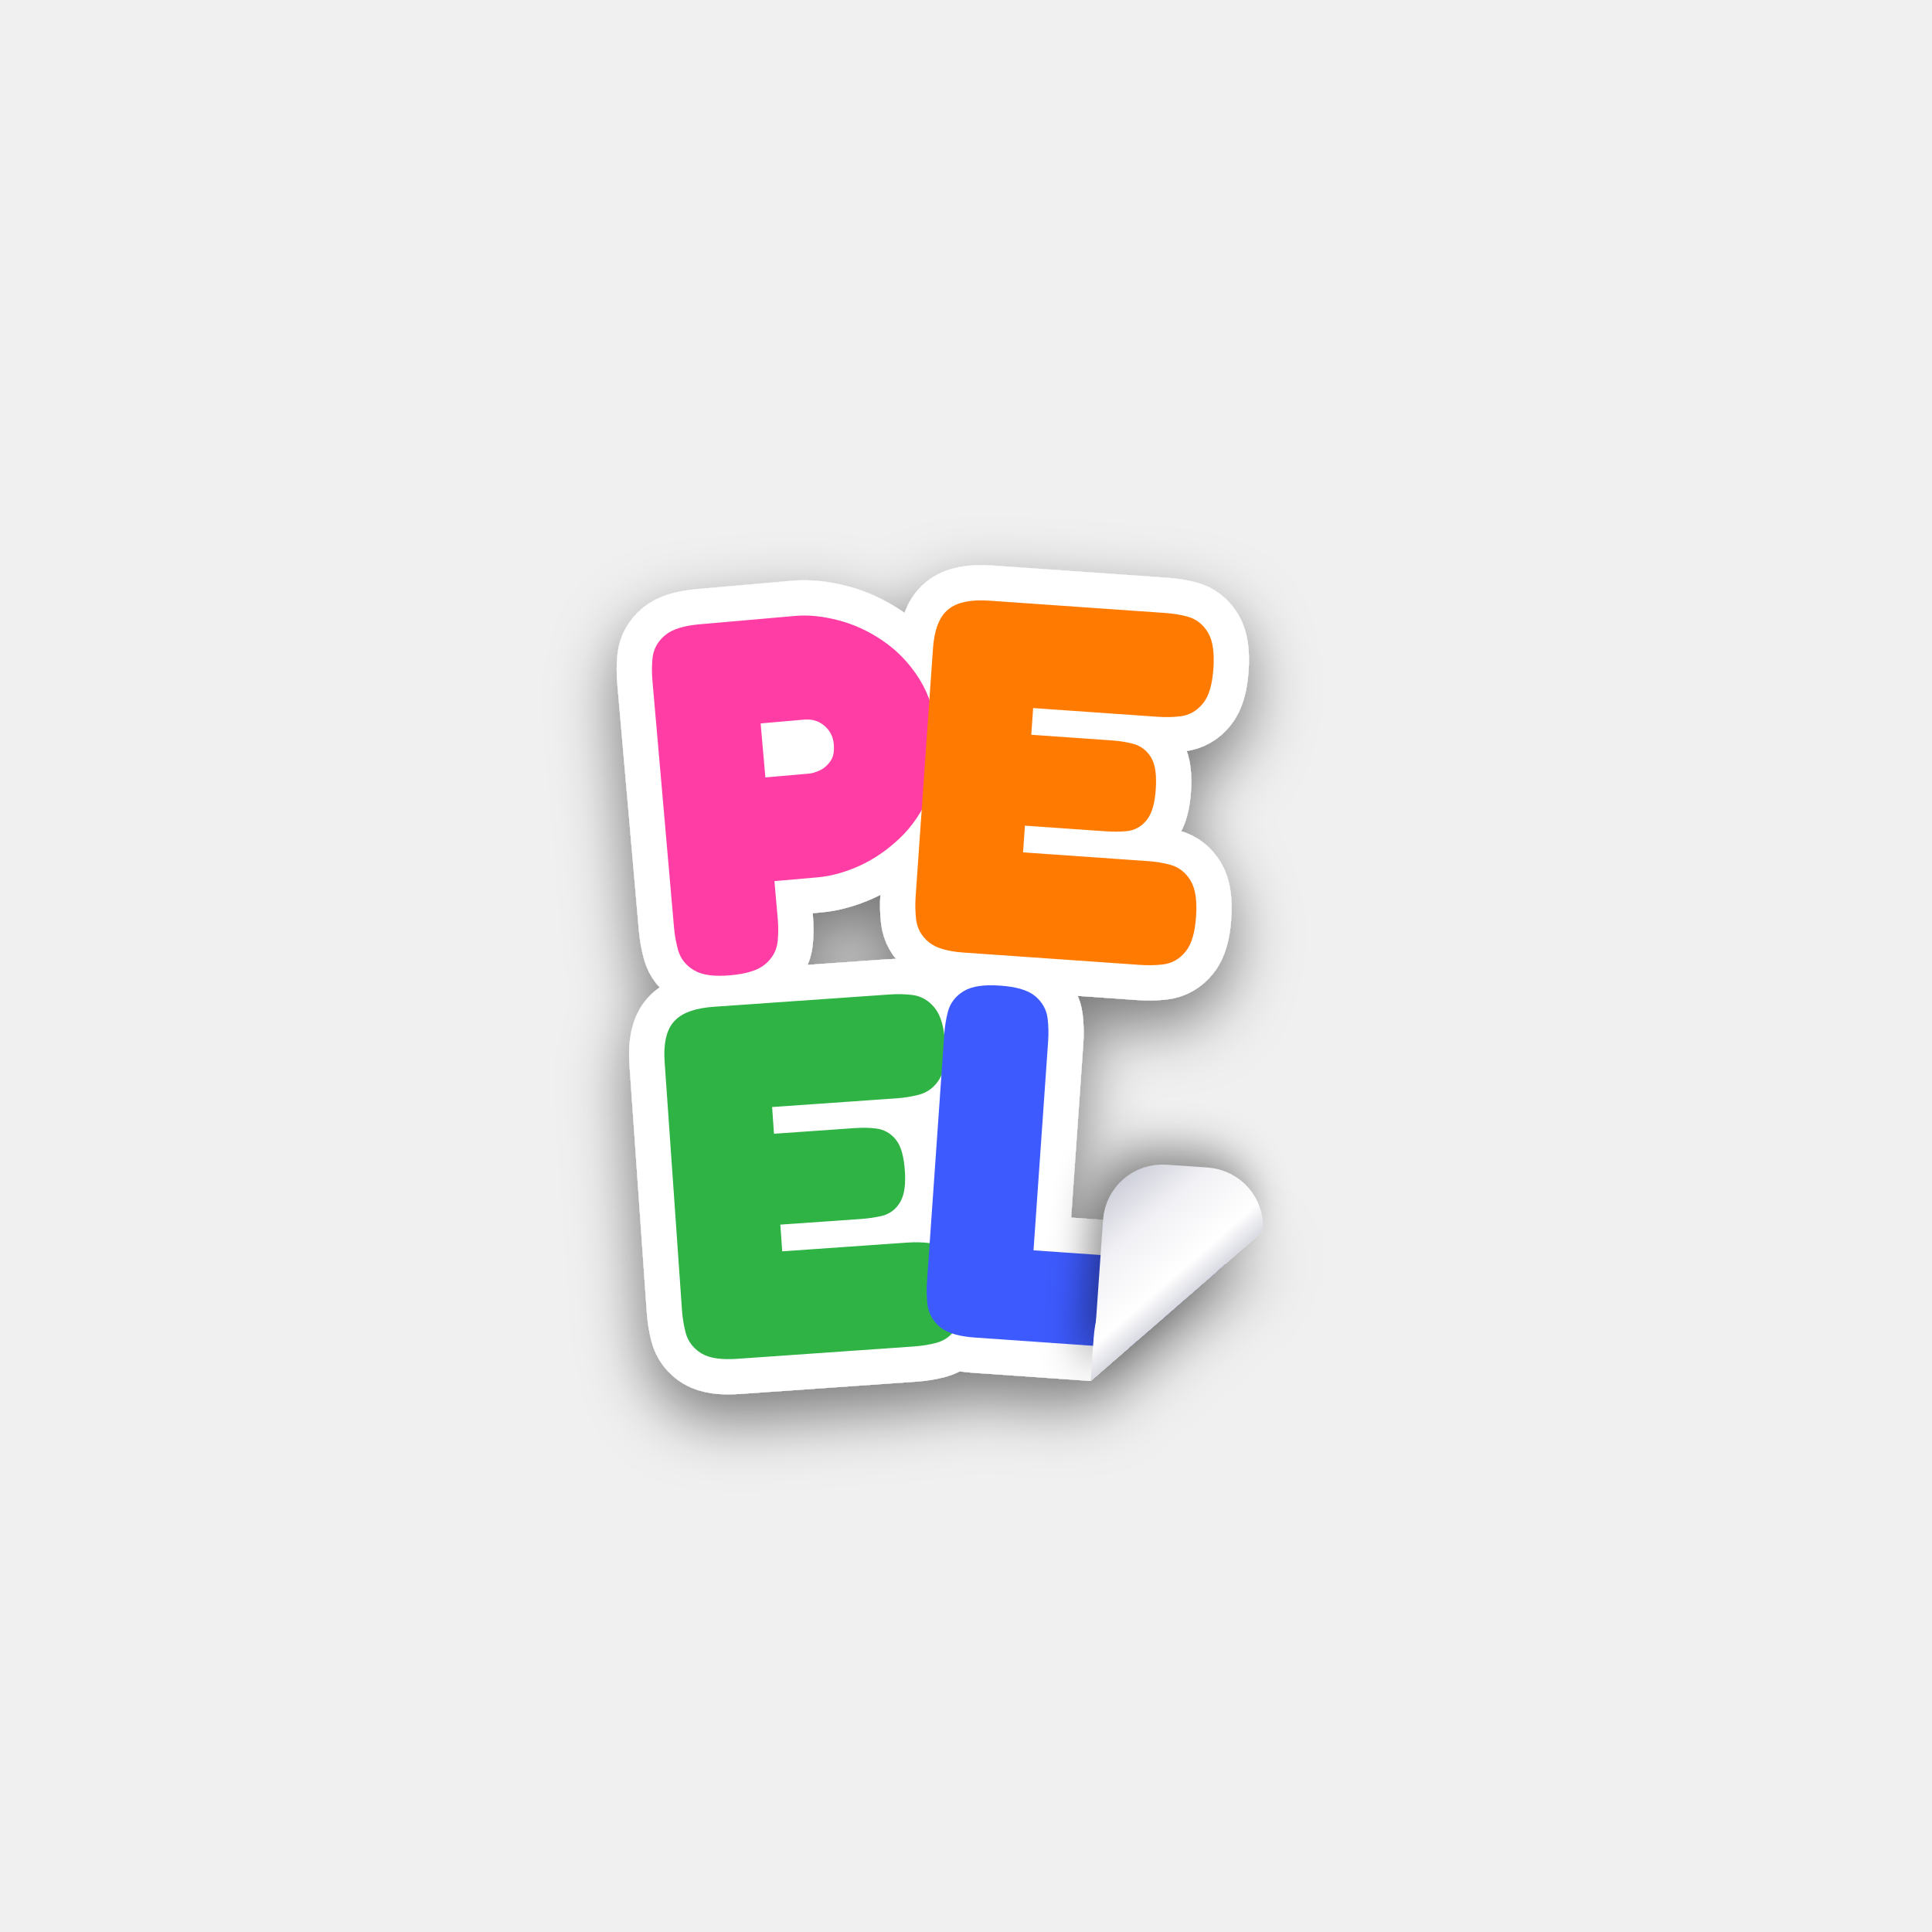
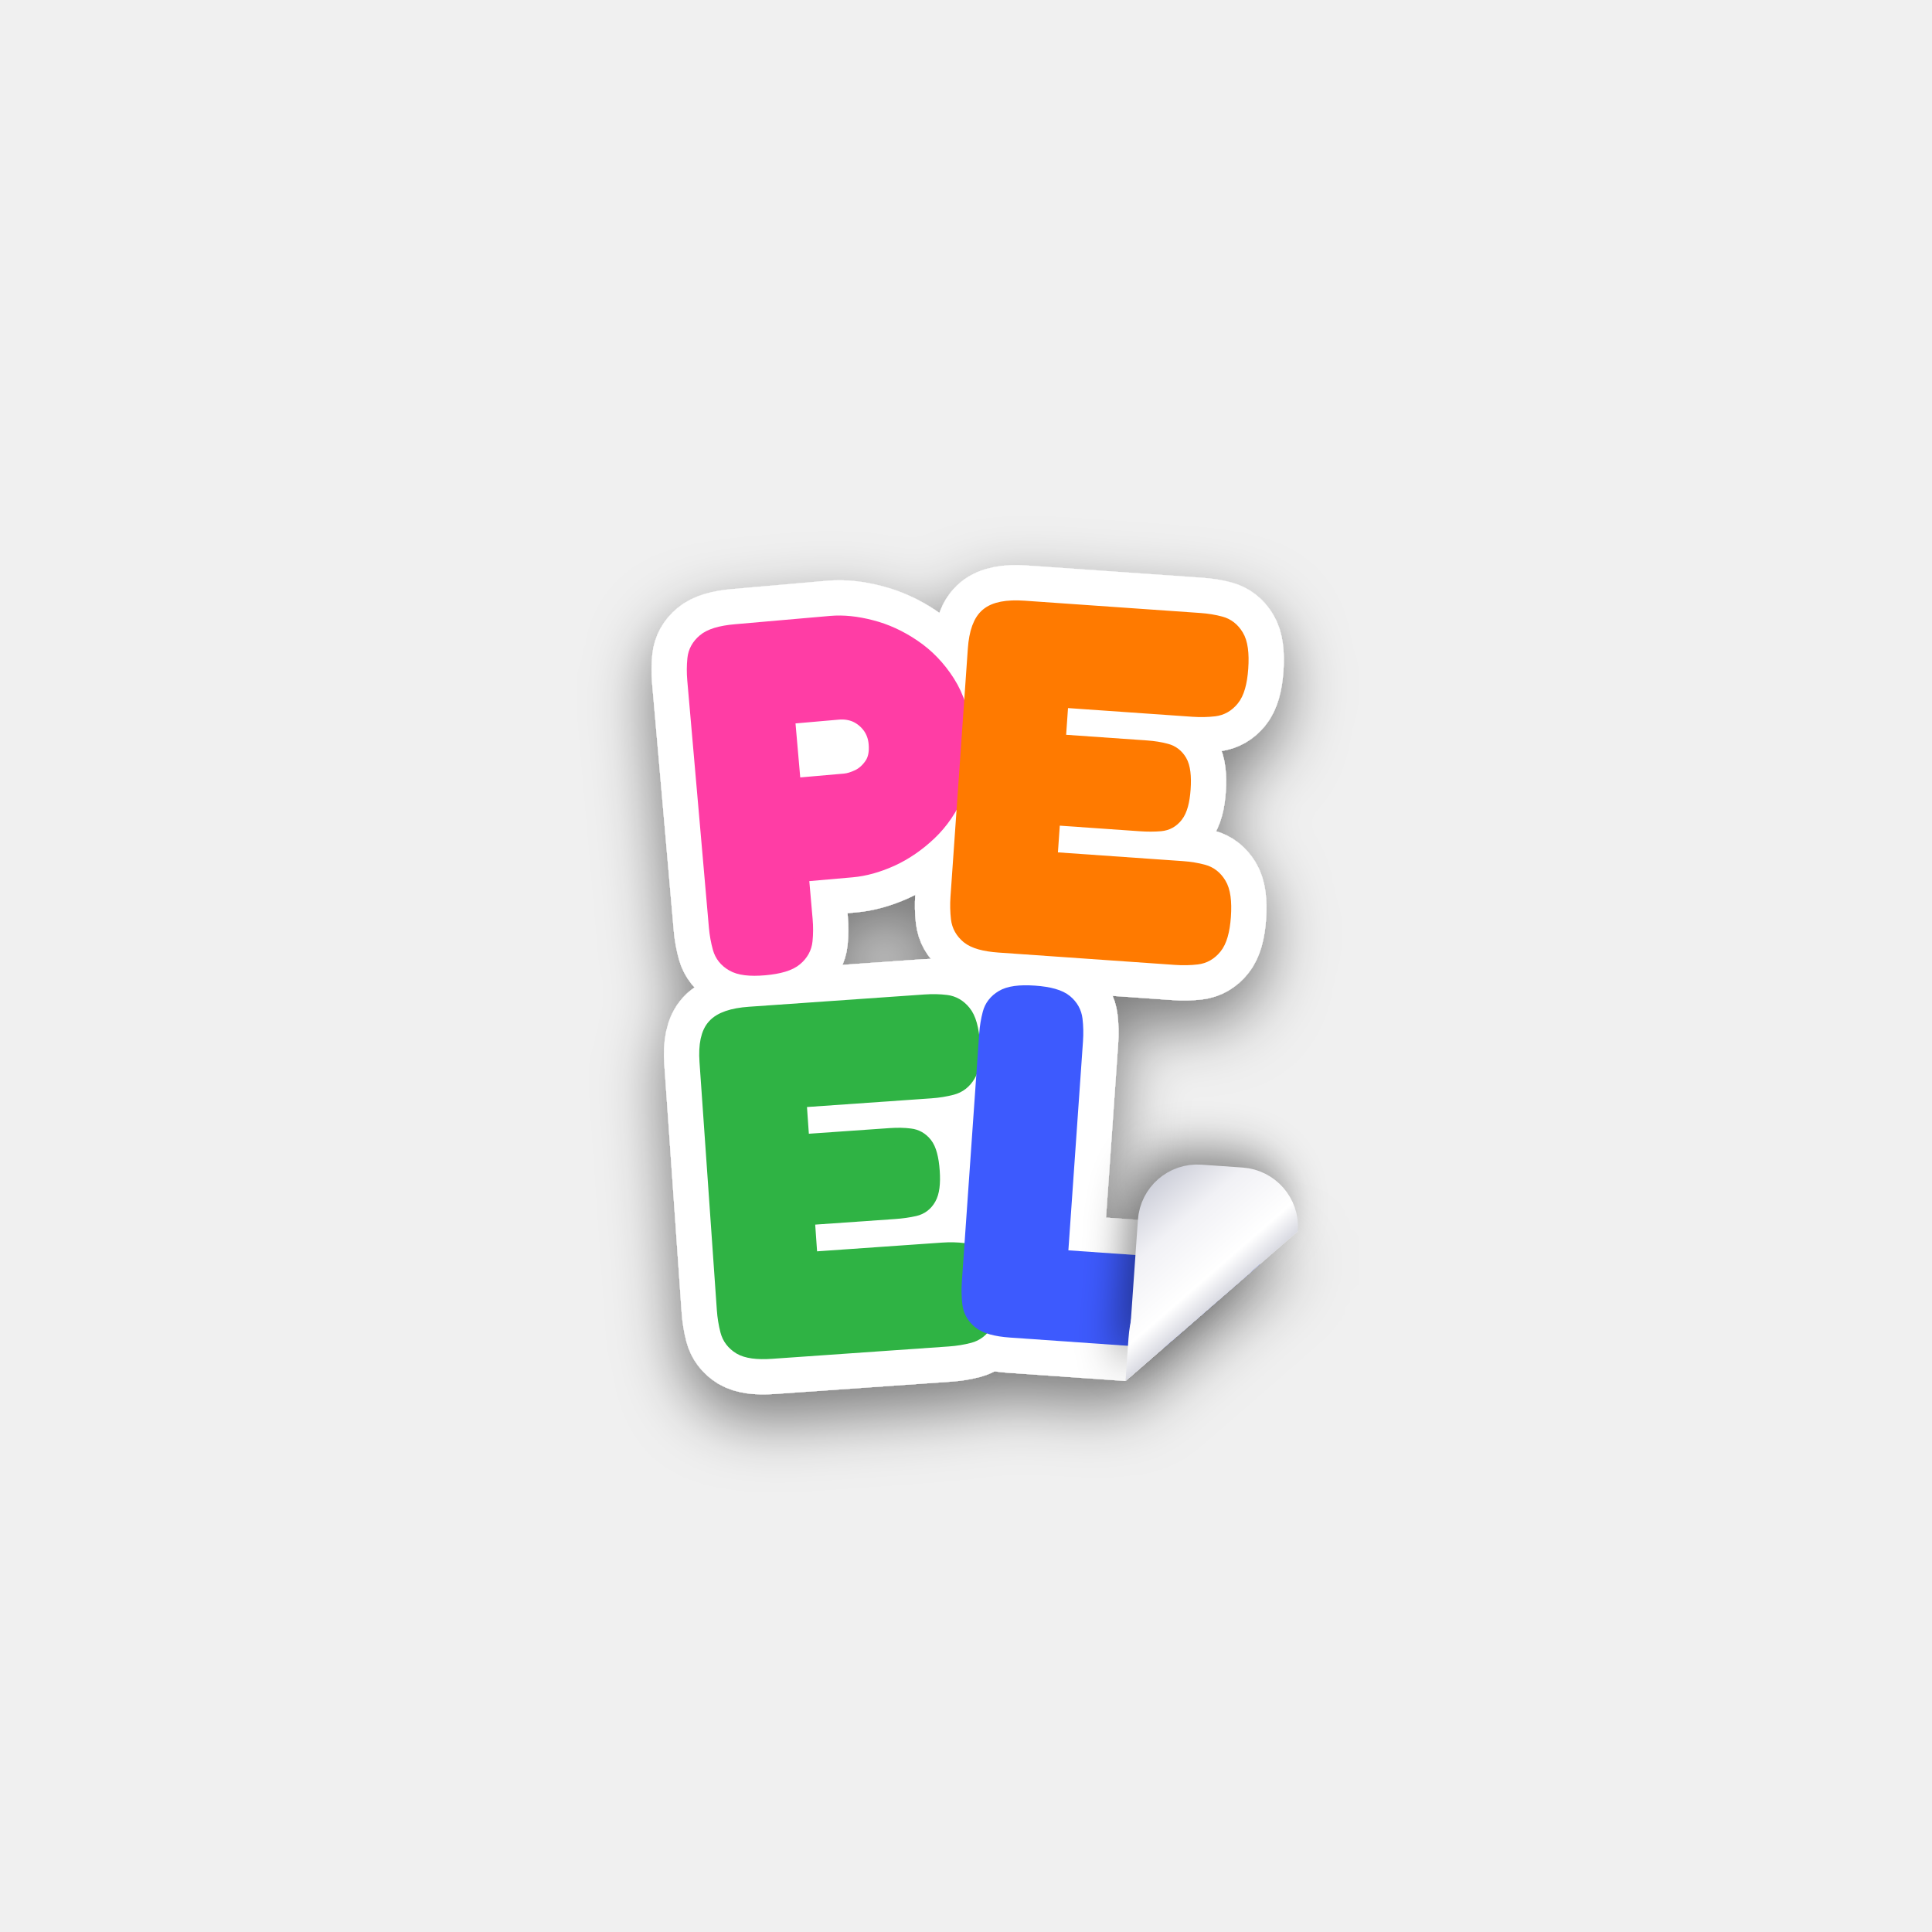
<svg xmlns="http://www.w3.org/2000/svg" width="1024" height="1024" viewBox="0 0 1024 1024">
  <defs>
    <clipPath id="i-keep">
      <polygon points="-1936.4,2082.2 2306.2,-2160.4 184.9,-4281.7 -4057.7,-39.1" />
    </clipPath>
    <clipPath id="i-away">
      <polygon points="-1936.4,2082.2 2306.2,-2160.4 4427.6,-39.1 184.9,4203.6" />
    </clipPath>
    <linearGradient id="i-flap" gradientUnits="userSpaceOnUse" x1="184.9" y1="-39.1" x2="245.9" y2="21.9">
      <stop offset="0" stop-color="#D9DAE2" />
      <stop offset="0.18" stop-color="#FFFFFF" />
      <stop offset="0.6" stop-color="#F1F1F5" />
      <stop offset="1" stop-color="#C9CBD6" />
    </linearGradient>
    <filter id="i-sh" x="-20%" y="-30%" width="140%" height="160%">
      <feDropShadow dx="0" dy="15.4" stdDeviation="19.8" flood-color="#000000" flood-opacity="0.5" />
    </filter>
    <filter id="i-fs" x="-50%" y="-50%" width="200%" height="200%">
      <feGaussianBlur stdDeviation="13.2" />
    </filter>
  </defs>
-   <g transform="translate(174.1 174.1) scale(0.66) translate(274.2 504.3) scale(1.2879)">
+   <g transform="translate(174.1 174.1) scale(0.66) translate(302.2 504.3) scale(1.2879)">
    <g filter="url(#i-sh)" fill="#FFFFFF" stroke="#FFFFFF" stroke-width="54" stroke-linejoin="round">
      <g transform="translate(-10 0) rotate(-5 92.5 -102.5)">
        <path d="M37.8 2.4Q24.3 2.4 18.6 -1.7Q12.9 -5.7 11.7 -12.1Q10.5 -18.6 10.5 -25.2V-180Q10.5 -186.6 11.7 -192.9Q12.9 -199.2 18.6 -203.2Q24.3 -207.3 38.1 -207.3H97.8Q109.2 -207.3 122.4 -202.6Q135.6 -198 147.4 -188.4Q159.3 -178.8 166.8 -164.4Q174.3 -150 174.3 -130.2Q174.3 -110.7 166.8 -96.3Q159.3 -81.9 147.4 -72.4Q135.6 -63 122.4 -58.3Q109.2 -53.7 97.5 -53.7H65.4V-24.9Q65.4 -18.3 64.2 -12Q63 -5.7 57.3 -1.7Q51.6 2.4 37.8 2.4ZM65.4 -108.6H97.8Q101.7 -108.6 106.8 -110.5Q111.9 -112.5 115.8 -117.3Q119.7 -122.1 119.7 -130.5Q119.7 -136.8 116.7 -141.8Q113.7 -146.7 108.8 -149.6Q103.8 -152.4 97.5 -152.4H65.4Z" />
      </g>
      <g transform="translate(152 -6) rotate(4 94 -102.5)">
        <path d="M38.7 2.7Q25.2 2.7 19.5 -1.3Q13.8 -5.4 12.6 -11.8Q11.4 -18.3 11.4 -24.9V-180Q11.4 -195.6 17.6 -201.4Q23.7 -207.3 39.6 -207.3H149.4Q156.3 -207.3 162.4 -206.1Q168.6 -204.9 172.6 -199.2Q176.7 -193.5 176.7 -179.7Q176.7 -166.2 172.6 -160.5Q168.6 -154.8 162.3 -153.6Q156 -152.4 149.1 -152.4H66.3V-125.7H121.8Q128.7 -125.7 134.1 -124.6Q139.5 -123.6 142.8 -118.8Q146.1 -114 146.1 -102Q146.1 -90.6 142.8 -85.7Q139.5 -80.7 133.8 -79.8Q128.1 -78.9 121.2 -78.9H66.3V-52.2H149.4Q156.3 -52.2 162.4 -51Q168.6 -49.8 172.6 -44.1Q176.7 -38.4 176.7 -24.6Q176.7 -11.1 172.6 -5.4Q168.6 0.3 162.3 1.5Q156 2.7 149.1 2.7Z" />
      </g>
      <g transform="translate(-4.5 239.6) rotate(-4 94 -102.5)">
        <path d="M38.7 2.7Q25.2 2.7 19.5 -1.3Q13.8 -5.4 12.6 -11.8Q11.4 -18.3 11.4 -24.9V-180Q11.4 -195.6 17.6 -201.4Q23.7 -207.3 39.6 -207.3H149.4Q156.3 -207.3 162.4 -206.1Q168.6 -204.9 172.6 -199.2Q176.7 -193.5 176.7 -179.7Q176.7 -166.2 172.6 -160.5Q168.6 -154.8 162.3 -153.6Q156 -152.4 149.1 -152.4H66.3V-125.7H121.8Q128.7 -125.7 134.1 -124.6Q139.5 -123.6 142.8 -118.8Q146.1 -114 146.1 -102Q146.1 -90.6 142.8 -85.7Q139.5 -80.7 133.8 -79.8Q128.1 -78.9 121.2 -78.9H66.3V-52.2H149.4Q156.3 -52.2 162.4 -51Q168.6 -49.8 172.6 -44.1Q176.7 -38.4 176.7 -24.6Q176.7 -11.1 172.6 -5.4Q168.6 0.3 162.3 1.5Q156 2.7 149.1 2.7Z" />
      </g>
      <g transform="translate(155.5 233.6) rotate(4 91 -102.5)" clip-path="url(#i-keep)">
        <path d="M42.3 2.7Q28.8 2.7 23.1 -1.3Q17.4 -5.4 16.2 -11.8Q15 -18.3 15 -24.9V-180Q15 -186.6 16.2 -192.9Q17.4 -199.2 23.1 -203.2Q28.8 -207.3 42.6 -207.3Q56.4 -207.3 62 -203.2Q67.5 -199.2 68.7 -192.9Q69.9 -186.6 69.9 -179.7V-44.1H143.1Q148.8 -44.1 154 -43.2Q159.3 -42.3 162.8 -37.3Q166.2 -32.4 166.2 -20.7Q166.2 -9.3 162.6 -4.3Q159 0.6 153.8 1.6Q148.5 2.7 142.8 2.7Z" />
        <rect x="121" y="-44" width="106" height="46" rx="10.1" />
      </g>
    </g>
    <g stroke-width="10" stroke-linejoin="round">
      <g transform="translate(-10 0) rotate(-5 92.5 -102.5)" fill="#FF3DA5" stroke="#FF3DA5">
        <path d="M37.8 2.4Q24.3 2.4 18.6 -1.7Q12.9 -5.7 11.7 -12.1Q10.5 -18.6 10.5 -25.2V-180Q10.5 -186.6 11.7 -192.9Q12.9 -199.2 18.6 -203.2Q24.3 -207.3 38.1 -207.3H97.8Q109.2 -207.3 122.4 -202.6Q135.6 -198 147.4 -188.4Q159.3 -178.8 166.8 -164.4Q174.3 -150 174.3 -130.2Q174.3 -110.7 166.8 -96.3Q159.3 -81.9 147.4 -72.4Q135.6 -63 122.4 -58.3Q109.2 -53.7 97.5 -53.7H65.4V-24.9Q65.4 -18.3 64.2 -12Q63 -5.7 57.3 -1.7Q51.6 2.4 37.8 2.4ZM65.4 -108.6H97.8Q101.7 -108.6 106.8 -110.5Q111.9 -112.5 115.8 -117.3Q119.7 -122.1 119.7 -130.5Q119.7 -136.8 116.7 -141.8Q113.7 -146.7 108.8 -149.6Q103.8 -152.4 97.5 -152.4H65.4Z" />
      </g>
      <g transform="translate(152 -6) rotate(4 94 -102.5)" fill="#FF7A00" stroke="#FF7A00">
        <path d="M38.7 2.7Q25.2 2.7 19.5 -1.3Q13.8 -5.4 12.6 -11.8Q11.4 -18.3 11.4 -24.9V-180Q11.4 -195.6 17.6 -201.4Q23.7 -207.3 39.6 -207.3H149.4Q156.3 -207.3 162.4 -206.1Q168.6 -204.9 172.6 -199.2Q176.7 -193.5 176.7 -179.7Q176.7 -166.2 172.6 -160.5Q168.6 -154.8 162.3 -153.6Q156 -152.4 149.1 -152.4H66.3V-125.7H121.8Q128.7 -125.7 134.1 -124.6Q139.5 -123.6 142.8 -118.8Q146.1 -114 146.1 -102Q146.1 -90.6 142.8 -85.7Q139.5 -80.7 133.8 -79.8Q128.1 -78.9 121.2 -78.9H66.3V-52.2H149.4Q156.3 -52.2 162.4 -51Q168.6 -49.8 172.6 -44.1Q176.7 -38.4 176.7 -24.6Q176.7 -11.1 172.6 -5.4Q168.6 0.3 162.3 1.5Q156 2.7 149.1 2.7Z" />
      </g>
      <g transform="translate(-4.5 239.6) rotate(-4 94 -102.5)" fill="#2FB344" stroke="#2FB344">
        <path d="M38.7 2.7Q25.2 2.7 19.5 -1.3Q13.8 -5.4 12.6 -11.8Q11.4 -18.3 11.4 -24.9V-180Q11.4 -195.6 17.6 -201.4Q23.7 -207.3 39.6 -207.3H149.4Q156.3 -207.3 162.4 -206.1Q168.6 -204.9 172.6 -199.2Q176.7 -193.5 176.7 -179.7Q176.7 -166.2 172.6 -160.5Q168.6 -154.8 162.3 -153.6Q156 -152.4 149.1 -152.4H66.3V-125.7H121.8Q128.7 -125.7 134.1 -124.6Q139.5 -123.6 142.8 -118.8Q146.1 -114 146.1 -102Q146.1 -90.6 142.8 -85.7Q139.5 -80.7 133.8 -79.8Q128.1 -78.9 121.2 -78.9H66.3V-52.2H149.4Q156.3 -52.2 162.4 -51Q168.6 -49.8 172.6 -44.1Q176.7 -38.4 176.7 -24.6Q176.7 -11.1 172.6 -5.4Q168.6 0.3 162.3 1.5Q156 2.7 149.1 2.7Z" />
      </g>
      <g transform="translate(155.5 233.6) rotate(4 91 -102.5)" clip-path="url(#i-keep)" fill="#3D5AFE" stroke="#3D5AFE">
        <path d="M42.3 2.7Q28.8 2.7 23.1 -1.3Q17.4 -5.4 16.2 -11.8Q15 -18.3 15 -24.9V-180Q15 -186.6 16.2 -192.9Q17.4 -199.2 23.1 -203.2Q28.8 -207.3 42.6 -207.3Q56.4 -207.3 62 -203.2Q67.5 -199.2 68.7 -192.9Q69.9 -186.6 69.9 -179.7V-44.1H143.1Q148.8 -44.1 154 -43.2Q159.3 -42.3 162.8 -37.3Q166.2 -32.4 166.2 -20.7Q166.2 -9.3 162.6 -4.3Q159 0.6 153.8 1.6Q148.5 2.7 142.8 2.7Z" />
        <rect x="121" y="-44" width="106" height="46" rx="10.1" />
      </g>
    </g>
    <g transform="translate(155.5 233.6) rotate(4 91 -102.5)" stroke-width="54" stroke-linejoin="round">
      <g opacity="0.45" transform="translate(-6.6 -8.8)" filter="url(#i-fs)">
        <g transform="matrix(0 -1 -1 0 145.8241 145.8241)">
          <g clip-path="url(#i-away)" fill="#000000" stroke="#000000">
            <path d="M42.3 2.7Q28.8 2.7 23.1 -1.3Q17.4 -5.4 16.2 -11.8Q15 -18.3 15 -24.9V-180Q15 -186.6 16.2 -192.9Q17.4 -199.2 23.1 -203.2Q28.8 -207.3 42.6 -207.3Q56.4 -207.3 62 -203.2Q67.5 -199.2 68.7 -192.9Q69.9 -186.6 69.9 -179.7V-44.1H143.1Q148.8 -44.1 154 -43.2Q159.3 -42.3 162.8 -37.3Q166.2 -32.4 166.2 -20.7Q166.2 -9.3 162.6 -4.3Q159 0.6 153.8 1.6Q148.5 2.7 142.8 2.7Z" />
            <rect x="121" y="-44" width="106" height="46" rx="10.1" />
          </g>
        </g>
      </g>
      <g transform="matrix(0 -1 -1 0 145.8241 145.8241)">
        <g clip-path="url(#i-away)" fill="url(#i-flap)" stroke="url(#i-flap)">
          <path d="M42.3 2.7Q28.8 2.7 23.1 -1.3Q17.4 -5.4 16.2 -11.8Q15 -18.3 15 -24.9V-180Q15 -186.6 16.2 -192.9Q17.4 -199.2 23.1 -203.2Q28.8 -207.3 42.6 -207.3Q56.4 -207.3 62 -203.2Q67.5 -199.2 68.7 -192.9Q69.9 -186.6 69.9 -179.7V-44.1H143.1Q148.8 -44.1 154 -43.2Q159.3 -42.3 162.8 -37.3Q166.2 -32.4 166.2 -20.7Q166.2 -9.3 162.6 -4.3Q159 0.6 153.8 1.6Q148.5 2.7 142.8 2.7Z" />
          <rect x="121" y="-44" width="106" height="46" rx="10.1" />
        </g>
      </g>
    </g>
  </g>
</svg>
